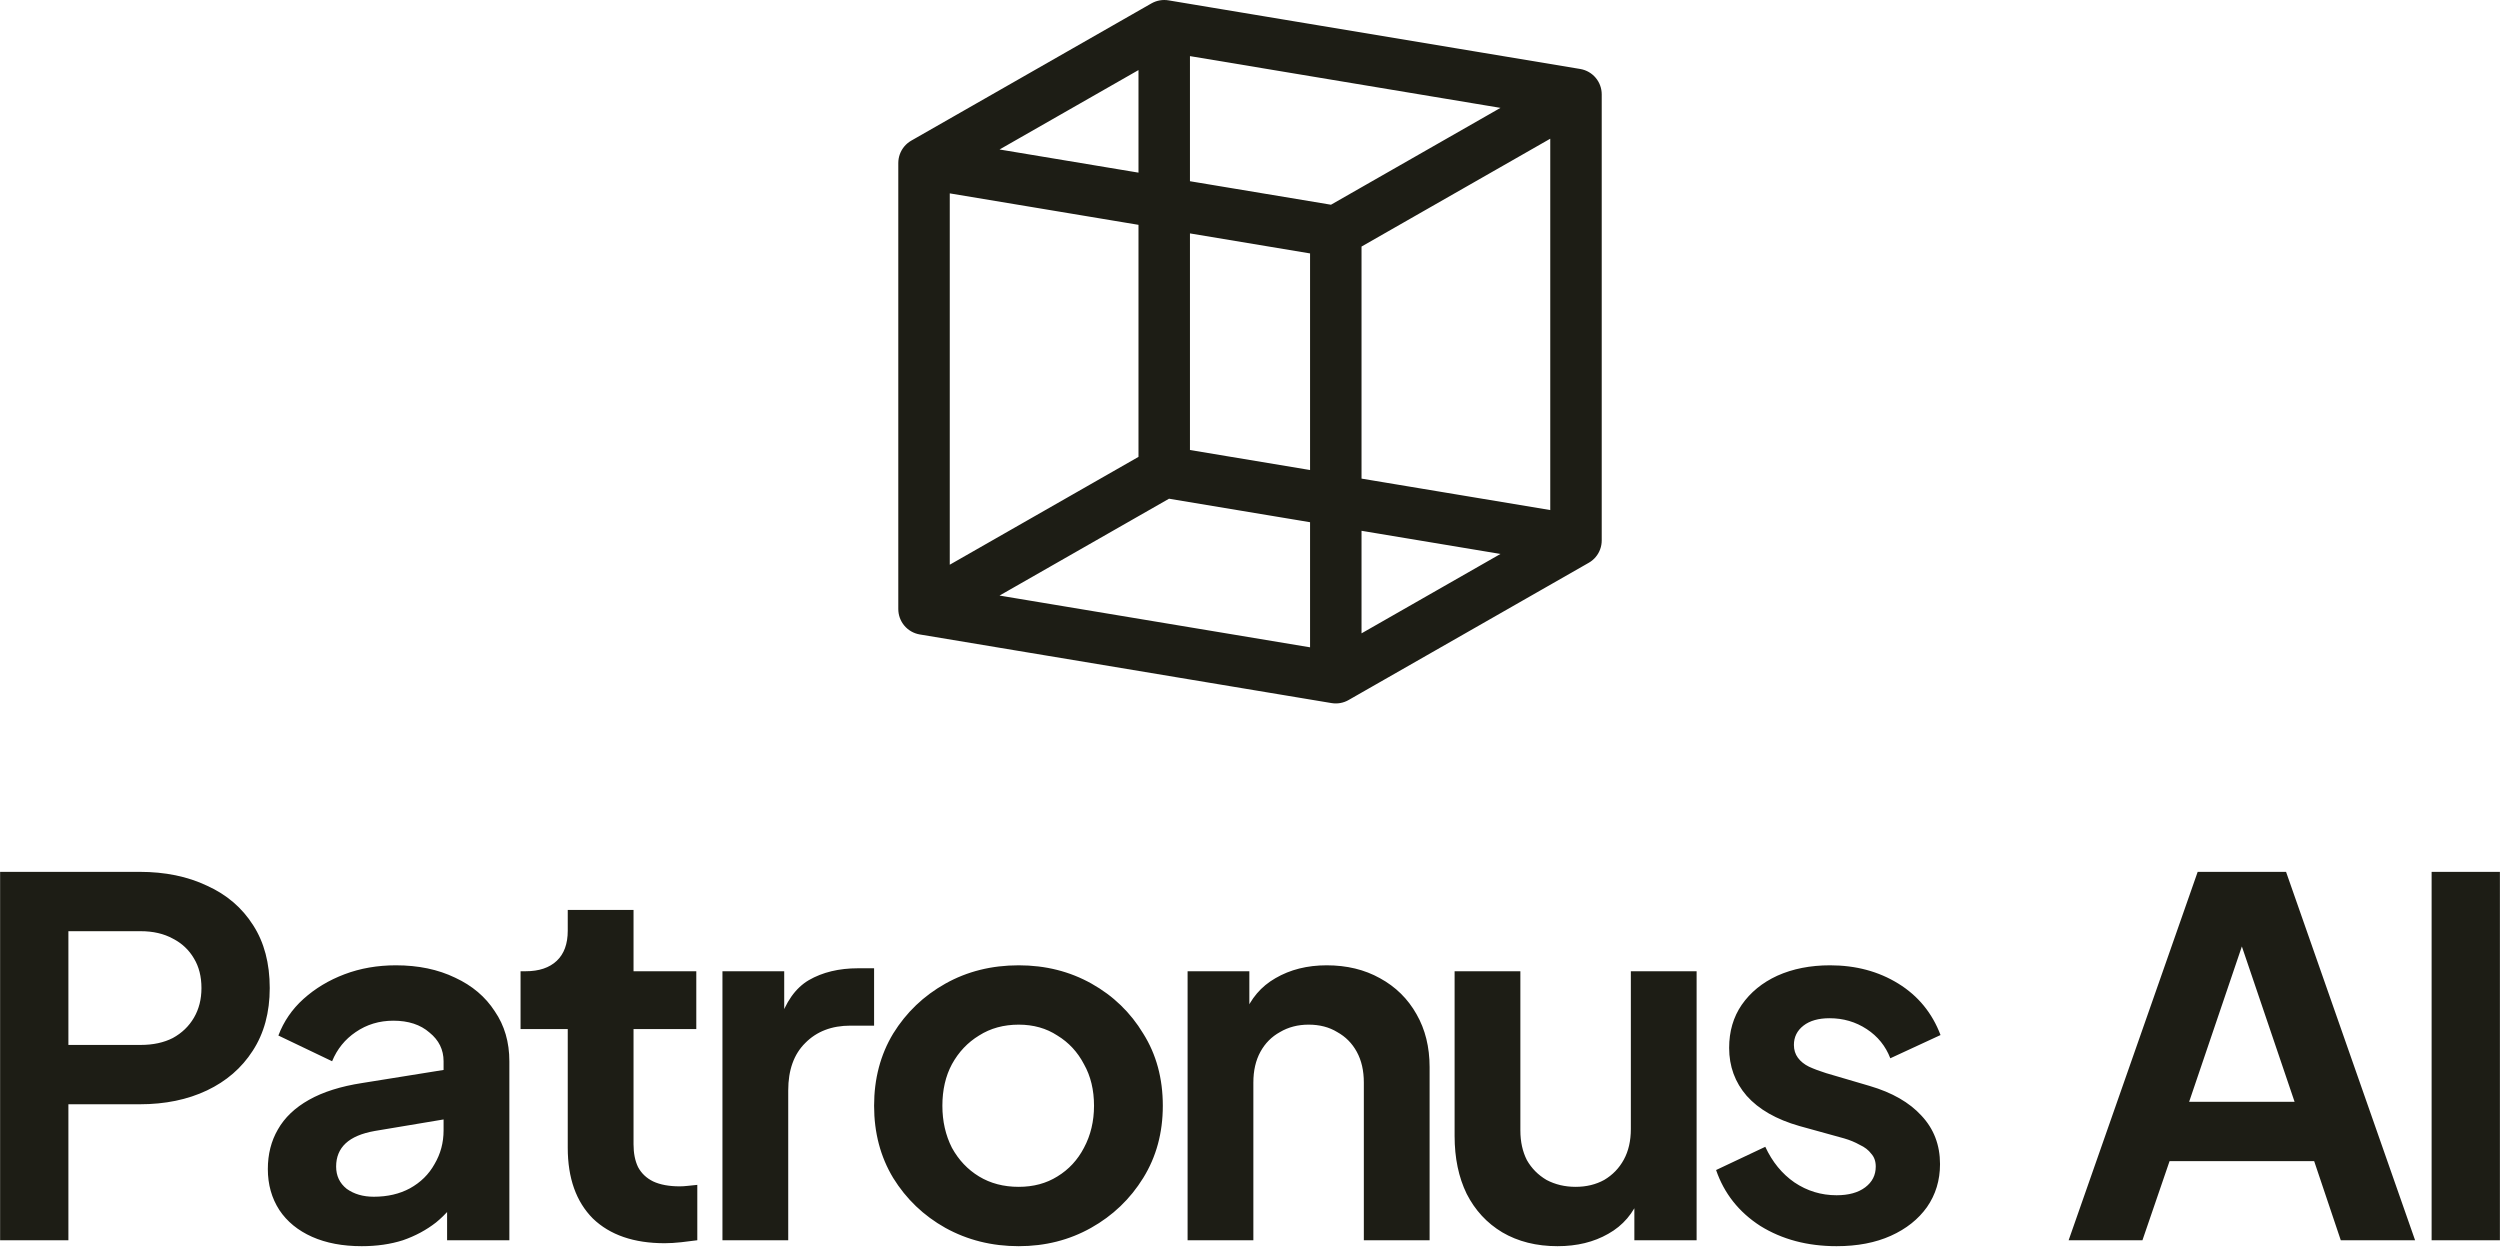
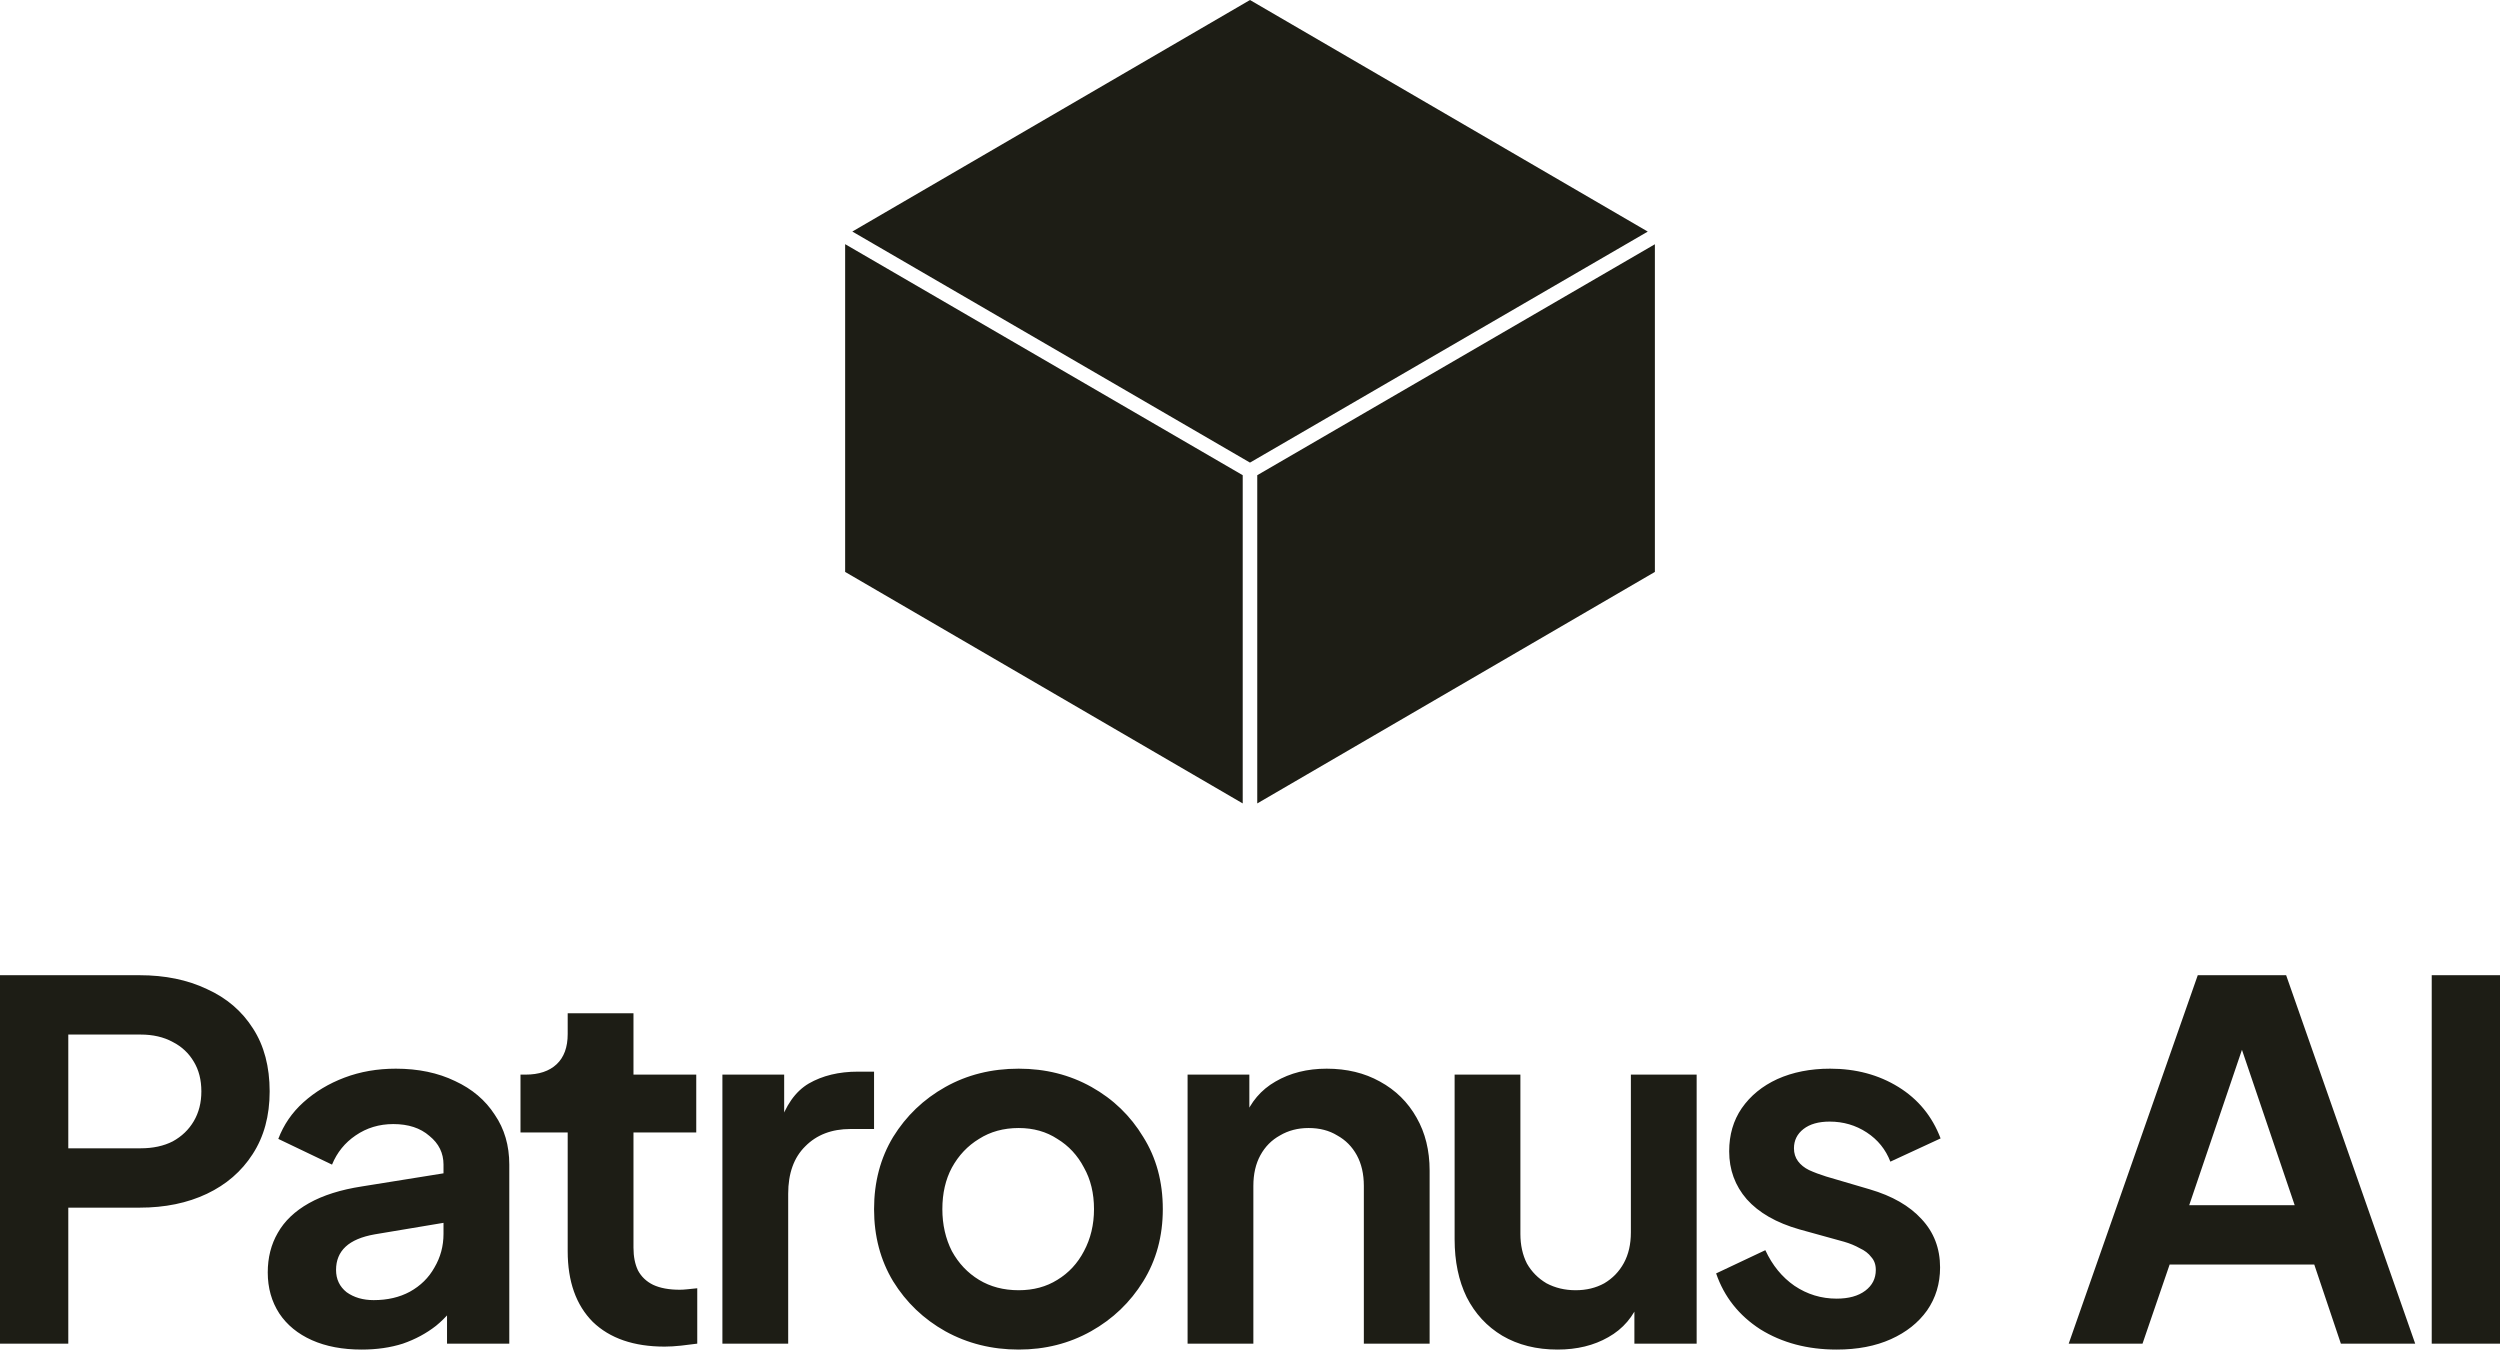
- <svg xmlns="http://www.w3.org/2000/svg" viewBox="0 0 229.72 114.52" width="229.7" height="114.5" fill="none" style="color:#1d1d15" color="#1d1d15">
-   <g transform="translate(77.0212 -5.5182) scale(3.1533)">
-     <path d="M21.5 4.5L9.5 2.5L2.5 6.5L2.5 19.5L14.5 21.5L21.5 17.5ZM14.5 21.5L14.5 8.5L21.5 4.5M2.5 6.5L14.5 8.5L14.5 21.5M21.5 17.5L9.5 15.5L2.5 19.5M9.5 2.5L9.5 15.5" stroke="currentColor" stroke-width="1.5" stroke-linejoin="round" stroke-linecap="round" />
+ <svg xmlns="http://www.w3.org/2000/svg" viewBox="0 0 229.72 124.01" width="229.7" height="124.0" fill="none" style="color:#1D1D15" color="#1D1D15">
+   <g transform="translate(77.3621 -0.2576) scale(2.22584)" fill="currentColor">
+     <path d="M16.546 19.733L16.546 33.283L0.133 23.726L0.133 10.195ZM33.561 10.199L33.561 23.726L17.146 33.283L17.146 19.733ZM16.846 0.116L33.267 9.676L16.846 19.213L0.43 9.674Z" />
  </g>
-   <g transform="translate(0.00 80.12)">
+   <g transform="translate(0.00 89.61)">
    <g id="Group">
      <path id="Vector" d="M0 33.854V0H12.828C15.165 0 17.226 0.424 19.011 1.272C20.825 2.09 22.24 3.302 23.256 4.908C24.271 6.483 24.778 8.407 24.778 10.679C24.778 12.921 24.256 14.844 23.209 16.45C22.194 18.025 20.795 19.237 19.011 20.085C17.226 20.933 15.165 21.358 12.828 21.358H6.275V33.854H0ZM6.275 15.905H12.92C14.058 15.905 15.042 15.693 15.873 15.268C16.703 14.814 17.349 14.193 17.811 13.405C18.272 12.618 18.503 11.709 18.503 10.679C18.503 9.619 18.272 8.71 17.811 7.952C17.349 7.165 16.703 6.559 15.873 6.135C15.042 5.68 14.058 5.453 12.92 5.453H6.275V15.905ZM33.232 34.399C31.479 34.399 29.956 34.112 28.664 33.536C27.372 32.96 26.372 32.142 25.665 31.082C24.957 29.992 24.603 28.734 24.603 27.311C24.603 25.947 24.911 24.735 25.526 23.675C26.142 22.585 27.095 21.676 28.387 20.949C29.679 20.222 31.31 19.707 33.278 19.404L41.491 18.086V22.63L34.432 23.811C33.232 24.024 32.34 24.402 31.755 24.948C31.171 25.493 30.879 26.205 30.879 27.083C30.879 27.932 31.202 28.613 31.848 29.128C32.525 29.613 33.355 29.855 34.339 29.855C35.601 29.855 36.708 29.598 37.661 29.083C38.646 28.538 39.4 27.795 39.922 26.856C40.476 25.917 40.753 24.887 40.753 23.766V17.404C40.753 16.344 40.322 15.465 39.461 14.769C38.63 14.041 37.523 13.678 36.139 13.678C34.847 13.678 33.693 14.026 32.678 14.723C31.694 15.39 30.971 16.283 30.509 17.404L25.572 15.041C26.065 13.739 26.834 12.618 27.879 11.678C28.956 10.709 30.218 9.952 31.663 9.406C33.109 8.861 34.678 8.588 36.37 8.588C38.431 8.588 40.245 8.967 41.814 9.725C43.383 10.452 44.599 11.482 45.459 12.815C46.352 14.117 46.798 15.647 46.798 17.404V33.854H41.076V29.628L42.368 29.537C41.722 30.598 40.953 31.491 40.061 32.218C39.169 32.915 38.154 33.46 37.016 33.854C35.878 34.218 34.616 34.399 33.232 34.399ZM61.07 34.127C58.24 34.127 56.04 33.369 54.471 31.855C52.934 30.31 52.164 28.144 52.164 25.357V14.45H47.827V9.134H48.288C49.519 9.134 50.473 8.816 51.149 8.18C51.826 7.543 52.164 6.619 52.164 5.408V3.499H58.209V9.134H63.977V14.45H58.209V25.038C58.209 25.856 58.347 26.553 58.624 27.129C58.932 27.704 59.394 28.144 60.009 28.447C60.655 28.75 61.47 28.901 62.454 28.901C62.67 28.901 62.916 28.886 63.192 28.855C63.5 28.825 63.792 28.795 64.069 28.765V33.854C63.639 33.915 63.146 33.975 62.593 34.036C62.039 34.096 61.531 34.127 61.07 34.127ZM66.38 33.854V9.134H72.056V14.632L71.594 13.814C72.179 11.966 73.086 10.679 74.317 9.952C75.578 9.225 77.085 8.861 78.839 8.861H80.315V14.132H78.147C76.424 14.132 75.04 14.663 73.994 15.723C72.948 16.753 72.425 18.207 72.425 20.085V33.854H66.38ZM93.605 34.399C91.144 34.399 88.898 33.839 86.868 32.718C84.869 31.597 83.269 30.067 82.07 28.128C80.901 26.19 80.316 23.978 80.316 21.494C80.316 19.01 80.901 16.798 82.07 14.86C83.269 12.921 84.869 11.391 86.868 10.27C88.868 9.149 91.113 8.588 93.605 8.588C96.066 8.588 98.296 9.149 100.296 10.27C102.295 11.391 103.879 12.921 105.048 14.86C106.248 16.768 106.848 18.98 106.848 21.494C106.848 23.978 106.248 26.19 105.048 28.128C103.849 30.067 102.249 31.597 100.249 32.718C98.25 33.839 96.035 34.399 93.605 34.399ZM93.605 28.946C94.959 28.946 96.143 28.628 97.158 27.992C98.204 27.356 99.019 26.477 99.603 25.357C100.219 24.205 100.526 22.918 100.526 21.494C100.526 20.04 100.219 18.767 99.603 17.677C99.019 16.556 98.204 15.677 97.158 15.041C96.143 14.375 94.959 14.041 93.605 14.041C92.221 14.041 91.006 14.375 89.96 15.041C88.914 15.677 88.084 16.556 87.468 17.677C86.884 18.767 86.591 20.04 86.591 21.494C86.591 22.918 86.884 24.205 87.468 25.357C88.084 26.477 88.914 27.356 89.96 27.992C91.006 28.628 92.221 28.946 93.605 28.946ZM109.125 33.854V9.134H114.8V13.996L114.339 13.133C114.923 11.648 115.877 10.527 117.2 9.77C118.553 8.982 120.122 8.588 121.906 8.588C123.752 8.588 125.382 8.982 126.797 9.77C128.243 10.558 129.365 11.663 130.166 13.087C130.965 14.481 131.365 16.102 131.365 17.95V33.854H125.321V19.358C125.321 18.268 125.105 17.328 124.675 16.541C124.244 15.753 123.644 15.147 122.875 14.723C122.137 14.269 121.26 14.041 120.245 14.041C119.26 14.041 118.384 14.269 117.615 14.723C116.846 15.147 116.246 15.753 115.815 16.541C115.384 17.328 115.169 18.268 115.169 19.358V33.854H109.125ZM143.121 34.399C141.183 34.399 139.491 33.975 138.045 33.127C136.63 32.279 135.538 31.097 134.769 29.583C134.031 28.068 133.662 26.296 133.662 24.266V9.134H139.706V23.766C139.706 24.796 139.906 25.705 140.306 26.493C140.737 27.25 141.337 27.856 142.106 28.31C142.905 28.734 143.798 28.946 144.782 28.946C145.766 28.946 146.643 28.734 147.412 28.31C148.181 27.856 148.781 27.235 149.212 26.447C149.642 25.66 149.858 24.72 149.858 23.63V9.134H155.902V33.854H150.181V28.992L150.688 29.855C150.104 31.37 149.135 32.506 147.781 33.263C146.458 34.021 144.905 34.399 143.121 34.399ZM168.765 34.399C166.089 34.399 163.751 33.778 161.752 32.536C159.783 31.264 158.429 29.552 157.691 27.401L162.213 25.266C162.859 26.659 163.751 27.75 164.889 28.538C166.058 29.325 167.35 29.719 168.765 29.719C169.873 29.719 170.749 29.477 171.395 28.992C172.041 28.507 172.364 27.871 172.364 27.083C172.364 26.599 172.226 26.205 171.949 25.902C171.703 25.569 171.349 25.296 170.888 25.084C170.457 24.841 169.981 24.645 169.457 24.493L165.351 23.357C163.228 22.751 161.613 21.827 160.506 20.585C159.429 19.343 158.891 17.874 158.891 16.177C158.891 14.663 159.276 13.345 160.044 12.224C160.844 11.073 161.936 10.179 163.32 9.543C164.736 8.907 166.351 8.588 168.165 8.588C170.534 8.588 172.626 9.149 174.441 10.27C176.256 11.391 177.548 12.966 178.317 14.996L173.702 17.132C173.272 16.011 172.549 15.117 171.534 14.45C170.519 13.784 169.381 13.451 168.119 13.451C167.104 13.451 166.304 13.678 165.72 14.132C165.136 14.587 164.843 15.178 164.843 15.905C164.843 16.359 164.966 16.753 165.212 17.086C165.459 17.419 165.797 17.692 166.227 17.904C166.689 18.116 167.212 18.313 167.796 18.495L171.811 19.676C173.872 20.282 175.456 21.191 176.563 22.403C177.701 23.615 178.27 25.099 178.27 26.856C178.27 28.341 177.871 29.658 177.071 30.809C176.271 31.93 175.164 32.809 173.749 33.445C172.334 34.081 170.673 34.399 168.765 34.399ZM190.089 33.854L201.948 0H210.069L221.927 33.854H215.098L212.653 26.584H199.364L196.872 33.854H190.089ZM201.163 21.13H210.853L205.132 4.272H206.885L201.163 21.13ZM223.446 33.854V0H229.721V33.854H223.446Z" fill="currentColor" />
    </g>
  </g>
</svg>
